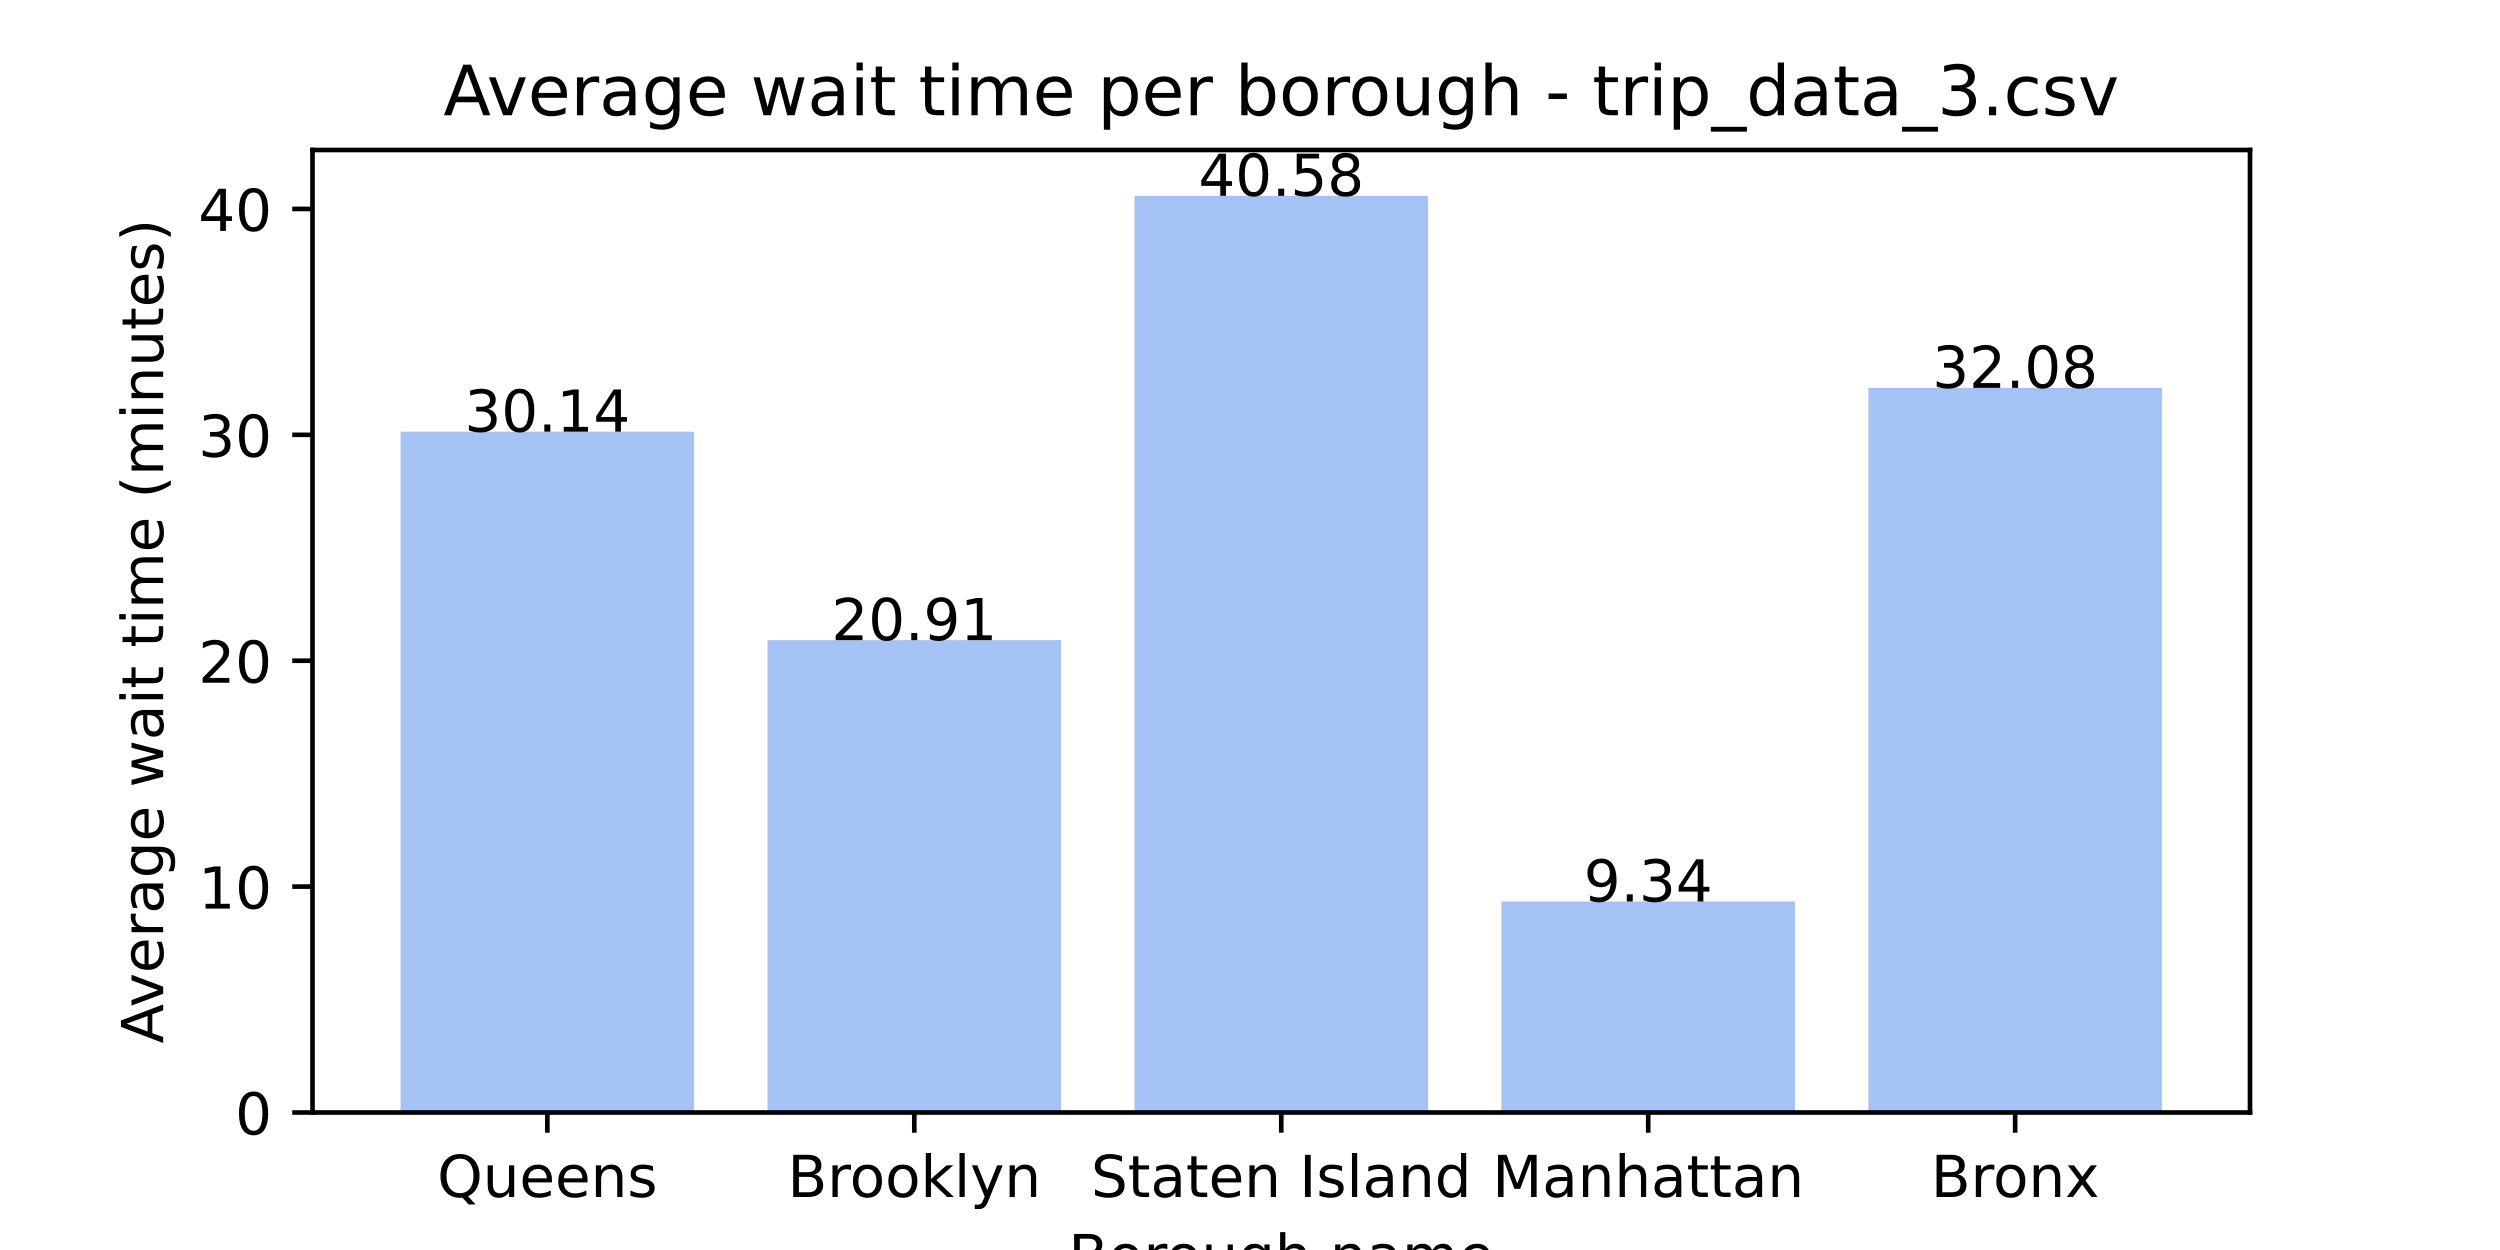
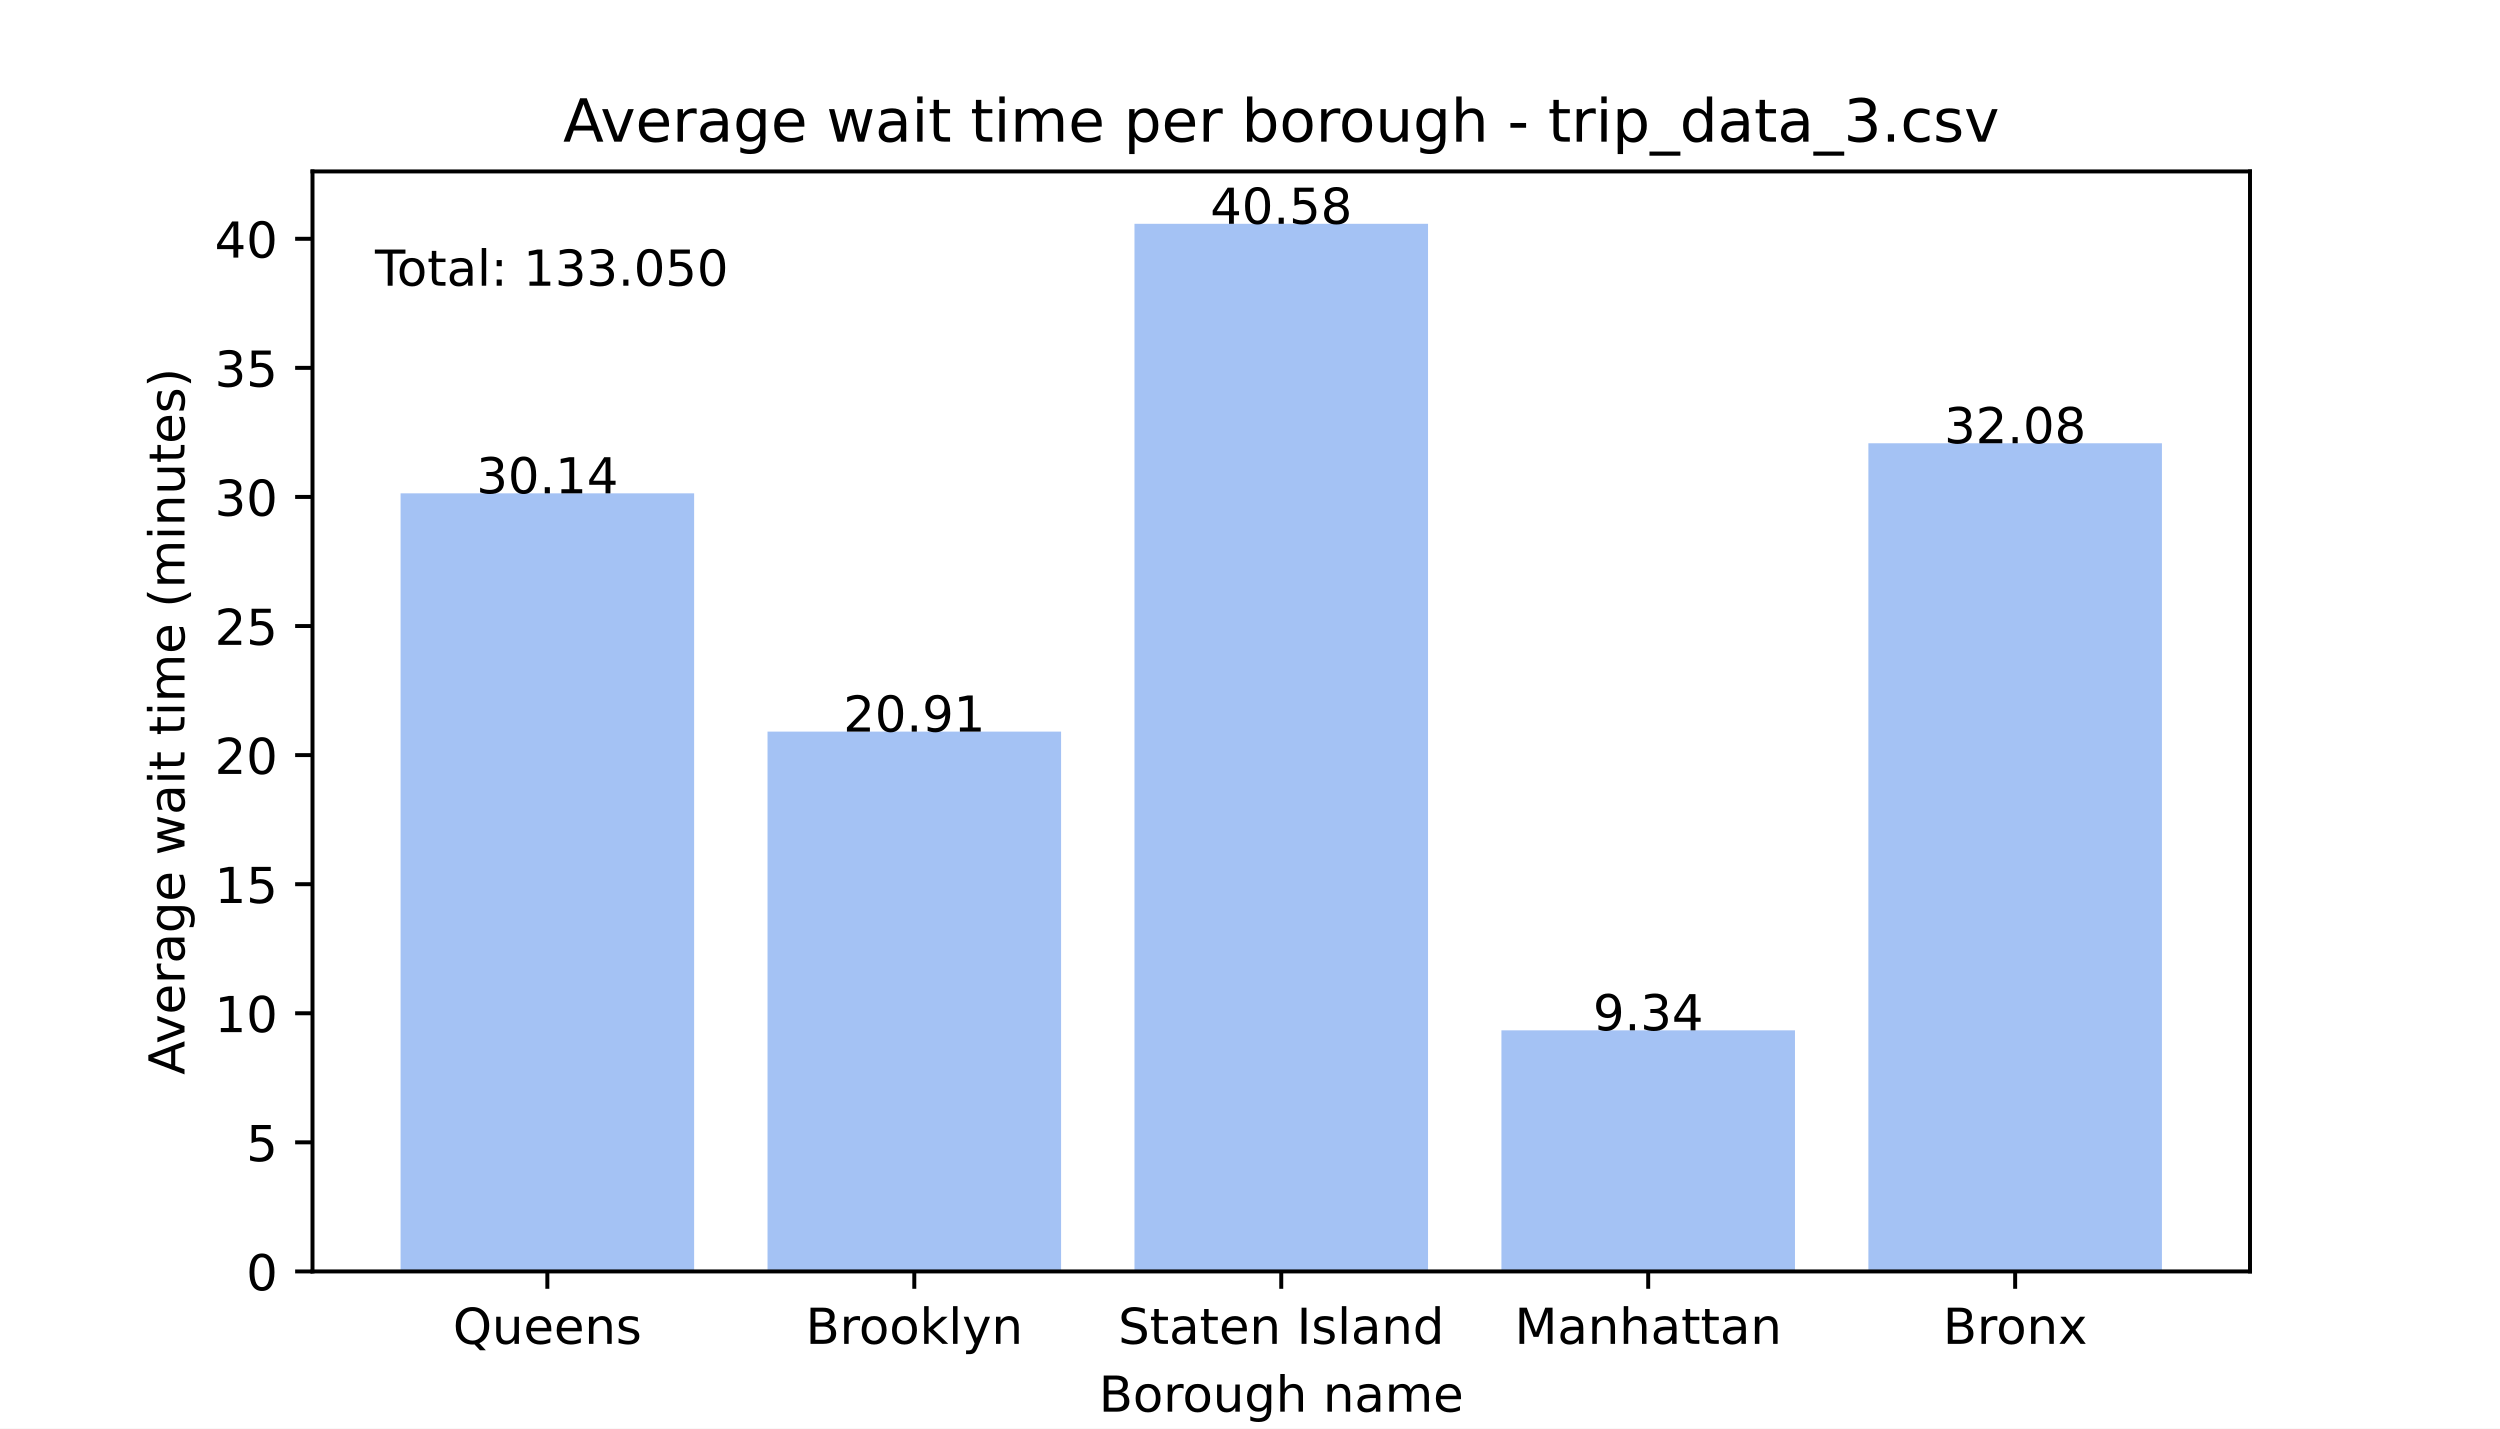
- <svg xmlns="http://www.w3.org/2000/svg" xmlns:xlink="http://www.w3.org/1999/xlink" width="432pt" height="216pt" viewBox="0 0 432 216" version="1.1">
+ <svg xmlns="http://www.w3.org/2000/svg" xmlns:xlink="http://www.w3.org/1999/xlink" width="504pt" height="288pt" viewBox="0 0 504 288" version="1.1">
  <defs>
    <style type="text/css">*{stroke-linejoin: round; stroke-linecap: butt}</style>
  </defs>
  <g id="figure_1">
    <g id="patch_1">
-       <path d="M 0 216  L 432 216  L 432 0  L 0 0  z " style="fill: #ffffff" />
+       <path d="M 0 288  L 504 288  L 504 0  L 0 0  z " style="fill: #ffffff" />
    </g>
    <g id="axes_1">
      <g id="patch_2">
-         <path d="M 54 192.24  L 388.8 192.24  L 388.8 25.92  L 54 25.92  z " style="fill: #ffffff" />
+         <path d="M 63 256.32  L 453.6 256.32  L 453.6 34.56  L 63 34.56  z " style="fill: #ffffff" />
      </g>
      <g id="patch_3">
-         <path d="M 69.218 192.24  L 119.945 192.24  L 119.945 74.592  L 69.218 74.592  z " clip-path="url(#p5e1088fd3f)" style="fill: #a4c2f4" />
+         <path d="M 80.755 256.32  L 139.936 256.32  L 139.936 99.455  L 80.755 99.455  z " clip-path="url(#p03781f10fb)" style="fill: #a4c2f4" />
      </g>
      <g id="patch_4">
-         <path d="M 132.627 192.24  L 183.355 192.24  L 183.355 110.62  L 132.627 110.62  z " clip-path="url(#p5e1088fd3f)" style="fill: #a4c2f4" />
+         <path d="M 154.732 256.32  L 213.914 256.32  L 213.914 147.493  L 154.732 147.493  z " clip-path="url(#p03781f10fb)" style="fill: #a4c2f4" />
      </g>
      <g id="patch_5">
-         <path d="M 196.036 192.24  L 246.764 192.24  L 246.764 33.84  L 196.036 33.84  z " clip-path="url(#p5e1088fd3f)" style="fill: #a4c2f4" />
+         <path d="M 228.709 256.32  L 287.891 256.32  L 287.891 45.12  L 228.709 45.12  z " clip-path="url(#p03781f10fb)" style="fill: #a4c2f4" />
      </g>
      <g id="patch_6">
-         <path d="M 259.445 192.24  L 310.173 192.24  L 310.173 155.782  L 259.445 155.782  z " clip-path="url(#p5e1088fd3f)" style="fill: #a4c2f4" />
+         <path d="M 302.686 256.32  L 361.868 256.32  L 361.868 207.71  L 302.686 207.71  z " clip-path="url(#p03781f10fb)" style="fill: #a4c2f4" />
      </g>
      <g id="patch_7">
-         <path d="M 322.855 192.24  L 373.582 192.24  L 373.582 67.019  L 322.855 67.019  z " clip-path="url(#p5e1088fd3f)" style="fill: #a4c2f4" />
+         <path d="M 376.664 256.32  L 435.845 256.32  L 435.845 89.359  L 376.664 89.359  z " clip-path="url(#p03781f10fb)" style="fill: #a4c2f4" />
      </g>
      <g id="matplotlib.axis_1">
        <g id="xtick_1">
          <g id="line2d_1">
            <defs>
-               <path id="m97549d711c" d="M 0 0  L 0 3.5  " style="stroke: #000000; stroke-width: 0.8" />
+               <path id="m62e00a9455" d="M 0 0  L 0 3.5  " style="stroke: #000000; stroke-width: 0.8" />
            </defs>
            <g>
-               <use xlink:href="#m97549d711c" x="94.582" y="192.24" style="stroke: #000000; stroke-width: 0.8" />
+               <use xlink:href="#m62e00a9455" x="110.345" y="256.32" style="stroke: #000000; stroke-width: 0.8" />
            </g>
          </g>
          <g id="text_1">
-             <g transform="translate(75.55057 206.8384) scale(0.1 -0.1)">
+             <g transform="translate(91.31421 270.9184) scale(0.1 -0.1)">
              <defs>
                <path id="DejaVuSans-51" d="M 2522 4238  Q 1834 4238 1429 3725  Q 1025 3213 1025 2328  Q 1025 1447 1429 934  Q 1834 422 2522 422  Q 3209 422 3611 934  Q 4013 1447 4013 2328  Q 4013 3213 3611 3725  Q 3209 4238 2522 4238  z M 3406 84  L 4238 -825  L 3475 -825  L 2784 -78  Q 2681 -84 2626 -87  Q 2572 -91 2522 -91  Q 1538 -91 948 567  Q 359 1225 359 2328  Q 359 3434 948 4092  Q 1538 4750 2522 4750  Q 3503 4750 4090 4092  Q 4678 3434 4678 2328  Q 4678 1516 4351 937  Q 4025 359 3406 84  z " transform="scale(0.015625)" />
                <path id="DejaVuSans-75" d="M 544 1381  L 544 3500  L 1119 3500  L 1119 1403  Q 1119 906 1312 657  Q 1506 409 1894 409  Q 2359 409 2629 706  Q 2900 1003 2900 1516  L 2900 3500  L 3475 3500  L 3475 0  L 2900 0  L 2900 538  Q 2691 219 2414 64  Q 2138 -91 1772 -91  Q 1169 -91 856 284  Q 544 659 544 1381  z M 1991 3584  L 1991 3584  z " transform="scale(0.015625)" />
                <path id="DejaVuSans-65" d="M 3597 1894  L 3597 1613  L 953 1613  Q 991 1019 1311 708  Q 1631 397 2203 397  Q 2534 397 2845 478  Q 3156 559 3463 722  L 3463 178  Q 3153 47 2828 -22  Q 2503 -91 2169 -91  Q 1331 -91 842 396  Q 353 884 353 1716  Q 353 2575 817 3079  Q 1281 3584 2069 3584  Q 2775 3584 3186 3129  Q 3597 2675 3597 1894  z M 3022 2063  Q 3016 2534 2758 2815  Q 2500 3097 2075 3097  Q 1594 3097 1305 2825  Q 1016 2553 972 2059  L 3022 2063  z " transform="scale(0.015625)" />
                <path id="DejaVuSans-6e" d="M 3513 2113  L 3513 0  L 2938 0  L 2938 2094  Q 2938 2591 2744 2837  Q 2550 3084 2163 3084  Q 1697 3084 1428 2787  Q 1159 2491 1159 1978  L 1159 0  L 581 0  L 581 3500  L 1159 3500  L 1159 2956  Q 1366 3272 1645 3428  Q 1925 3584 2291 3584  Q 2894 3584 3203 3211  Q 3513 2838 3513 2113  z " transform="scale(0.015625)" />
                <path id="DejaVuSans-73" d="M 2834 3397  L 2834 2853  Q 2591 2978 2328 3040  Q 2066 3103 1784 3103  Q 1356 3103 1142 2972  Q 928 2841 928 2578  Q 928 2378 1081 2264  Q 1234 2150 1697 2047  L 1894 2003  Q 2506 1872 2764 1633  Q 3022 1394 3022 966  Q 3022 478 2636 193  Q 2250 -91 1575 -91  Q 1294 -91 989 -36  Q 684 19 347 128  L 347 722  Q 666 556 975 473  Q 1284 391 1588 391  Q 1994 391 2212 530  Q 2431 669 2431 922  Q 2431 1156 2273 1281  Q 2116 1406 1581 1522  L 1381 1569  Q 847 1681 609 1914  Q 372 2147 372 2553  Q 372 3047 722 3315  Q 1072 3584 1716 3584  Q 2034 3584 2315 3537  Q 2597 3491 2834 3397  z " transform="scale(0.015625)" />
              </defs>
              <use xlink:href="#DejaVuSans-51" />
              <use xlink:href="#DejaVuSans-75" x="78.711" />
              <use xlink:href="#DejaVuSans-65" x="142.09" />
              <use xlink:href="#DejaVuSans-65" x="203.613" />
              <use xlink:href="#DejaVuSans-6e" x="265.137" />
              <use xlink:href="#DejaVuSans-73" x="328.516" />
            </g>
          </g>
        </g>
        <g id="xtick_2">
          <g id="line2d_2">
            <g>
-               <use xlink:href="#m97549d711c" x="157.991" y="192.24" style="stroke: #000000; stroke-width: 0.8" />
+               <use xlink:href="#m62e00a9455" x="184.323" y="256.32" style="stroke: #000000; stroke-width: 0.8" />
            </g>
          </g>
          <g id="text_2">
-             <g transform="translate(136.0862 206.8384) scale(0.1 -0.1)">
+             <g transform="translate(162.418 270.9184) scale(0.1 -0.1)">
              <defs>
                <path id="DejaVuSans-42" d="M 1259 2228  L 1259 519  L 2272 519  Q 2781 519 3026 730  Q 3272 941 3272 1375  Q 3272 1813 3026 2020  Q 2781 2228 2272 2228  L 1259 2228  z M 1259 4147  L 1259 2741  L 2194 2741  Q 2656 2741 2882 2914  Q 3109 3088 3109 3444  Q 3109 3797 2882 3972  Q 2656 4147 2194 4147  L 1259 4147  z M 628 4666  L 2241 4666  Q 2963 4666 3353 4366  Q 3744 4066 3744 3513  Q 3744 3084 3544 2831  Q 3344 2578 2956 2516  Q 3422 2416 3680 2098  Q 3938 1781 3938 1306  Q 3938 681 3513 340  Q 3088 0 2303 0  L 628 0  L 628 4666  z " transform="scale(0.015625)" />
                <path id="DejaVuSans-72" d="M 2631 2963  Q 2534 3019 2420 3045  Q 2306 3072 2169 3072  Q 1681 3072 1420 2755  Q 1159 2438 1159 1844  L 1159 0  L 581 0  L 581 3500  L 1159 3500  L 1159 2956  Q 1341 3275 1631 3429  Q 1922 3584 2338 3584  Q 2397 3584 2469 3576  Q 2541 3569 2628 3553  L 2631 2963  z " transform="scale(0.015625)" />
                <path id="DejaVuSans-6f" d="M 1959 3097  Q 1497 3097 1228 2736  Q 959 2375 959 1747  Q 959 1119 1226 758  Q 1494 397 1959 397  Q 2419 397 2687 759  Q 2956 1122 2956 1747  Q 2956 2369 2687 2733  Q 2419 3097 1959 3097  z M 1959 3584  Q 2709 3584 3137 3096  Q 3566 2609 3566 1747  Q 3566 888 3137 398  Q 2709 -91 1959 -91  Q 1206 -91 779 398  Q 353 888 353 1747  Q 353 2609 779 3096  Q 1206 3584 1959 3584  z " transform="scale(0.015625)" />
                <path id="DejaVuSans-6b" d="M 581 4863  L 1159 4863  L 1159 1991  L 2875 3500  L 3609 3500  L 1753 1863  L 3688 0  L 2938 0  L 1159 1709  L 1159 0  L 581 0  L 581 4863  z " transform="scale(0.015625)" />
                <path id="DejaVuSans-6c" d="M 603 4863  L 1178 4863  L 1178 0  L 603 0  L 603 4863  z " transform="scale(0.015625)" />
                <path id="DejaVuSans-79" d="M 2059 -325  Q 1816 -950 1584 -1140  Q 1353 -1331 966 -1331  L 506 -1331  L 506 -850  L 844 -850  Q 1081 -850 1212 -737  Q 1344 -625 1503 -206  L 1606 56  L 191 3500  L 800 3500  L 1894 763  L 2988 3500  L 3597 3500  L 2059 -325  z " transform="scale(0.015625)" />
              </defs>
              <use xlink:href="#DejaVuSans-42" />
              <use xlink:href="#DejaVuSans-72" x="68.604" />
              <use xlink:href="#DejaVuSans-6f" x="107.467" />
              <use xlink:href="#DejaVuSans-6f" x="168.648" />
              <use xlink:href="#DejaVuSans-6b" x="229.83" />
              <use xlink:href="#DejaVuSans-6c" x="287.74" />
              <use xlink:href="#DejaVuSans-79" x="315.523" />
              <use xlink:href="#DejaVuSans-6e" x="374.703" />
            </g>
          </g>
        </g>
        <g id="xtick_3">
          <g id="line2d_3">
            <g>
-               <use xlink:href="#m97549d711c" x="221.4" y="192.24" style="stroke: #000000; stroke-width: 0.8" />
+               <use xlink:href="#m62e00a9455" x="258.3" y="256.32" style="stroke: #000000; stroke-width: 0.8" />
            </g>
          </g>
          <g id="text_3">
-             <g transform="translate(188.5312 206.8384) scale(0.1 -0.1)">
+             <g transform="translate(225.4313 270.9184) scale(0.1 -0.1)">
              <defs>
                <path id="DejaVuSans-53" d="M 3425 4513  L 3425 3897  Q 3066 4069 2747 4153  Q 2428 4238 2131 4238  Q 1616 4238 1336 4038  Q 1056 3838 1056 3469  Q 1056 3159 1242 3001  Q 1428 2844 1947 2747  L 2328 2669  Q 3034 2534 3370 2195  Q 3706 1856 3706 1288  Q 3706 609 3251 259  Q 2797 -91 1919 -91  Q 1588 -91 1214 -16  Q 841 59 441 206  L 441 856  Q 825 641 1194 531  Q 1563 422 1919 422  Q 2459 422 2753 634  Q 3047 847 3047 1241  Q 3047 1584 2836 1778  Q 2625 1972 2144 2069  L 1759 2144  Q 1053 2284 737 2584  Q 422 2884 422 3419  Q 422 4038 858 4394  Q 1294 4750 2059 4750  Q 2388 4750 2728 4690  Q 3069 4631 3425 4513  z " transform="scale(0.015625)" />
                <path id="DejaVuSans-74" d="M 1172 4494  L 1172 3500  L 2356 3500  L 2356 3053  L 1172 3053  L 1172 1153  Q 1172 725 1289 603  Q 1406 481 1766 481  L 2356 481  L 2356 0  L 1766 0  Q 1100 0 847 248  Q 594 497 594 1153  L 594 3053  L 172 3053  L 172 3500  L 594 3500  L 594 4494  L 1172 4494  z " transform="scale(0.015625)" />
                <path id="DejaVuSans-61" d="M 2194 1759  Q 1497 1759 1228 1600  Q 959 1441 959 1056  Q 959 750 1161 570  Q 1363 391 1709 391  Q 2188 391 2477 730  Q 2766 1069 2766 1631  L 2766 1759  L 2194 1759  z M 3341 1997  L 3341 0  L 2766 0  L 2766 531  Q 2569 213 2275 61  Q 1981 -91 1556 -91  Q 1019 -91 701 211  Q 384 513 384 1019  Q 384 1609 779 1909  Q 1175 2209 1959 2209  L 2766 2209  L 2766 2266  Q 2766 2663 2505 2880  Q 2244 3097 1772 3097  Q 1472 3097 1187 3025  Q 903 2953 641 2809  L 641 3341  Q 956 3463 1253 3523  Q 1550 3584 1831 3584  Q 2591 3584 2966 3190  Q 3341 2797 3341 1997  z " transform="scale(0.015625)" />
                <path id="DejaVuSans-20" transform="scale(0.015625)" />
                <path id="DejaVuSans-49" d="M 628 4666  L 1259 4666  L 1259 0  L 628 0  L 628 4666  z " transform="scale(0.015625)" />
                <path id="DejaVuSans-64" d="M 2906 2969  L 2906 4863  L 3481 4863  L 3481 0  L 2906 0  L 2906 525  Q 2725 213 2448 61  Q 2172 -91 1784 -91  Q 1150 -91 751 415  Q 353 922 353 1747  Q 353 2572 751 3078  Q 1150 3584 1784 3584  Q 2172 3584 2448 3432  Q 2725 3281 2906 2969  z M 947 1747  Q 947 1113 1208 752  Q 1469 391 1925 391  Q 2381 391 2643 752  Q 2906 1113 2906 1747  Q 2906 2381 2643 2742  Q 2381 3103 1925 3103  Q 1469 3103 1208 2742  Q 947 2381 947 1747  z " transform="scale(0.015625)" />
              </defs>
              <use xlink:href="#DejaVuSans-53" />
              <use xlink:href="#DejaVuSans-74" x="63.477" />
              <use xlink:href="#DejaVuSans-61" x="102.686" />
              <use xlink:href="#DejaVuSans-74" x="163.965" />
              <use xlink:href="#DejaVuSans-65" x="203.174" />
              <use xlink:href="#DejaVuSans-6e" x="264.697" />
              <use xlink:href="#DejaVuSans-20" x="328.076" />
              <use xlink:href="#DejaVuSans-49" x="359.863" />
              <use xlink:href="#DejaVuSans-73" x="389.355" />
              <use xlink:href="#DejaVuSans-6c" x="441.455" />
              <use xlink:href="#DejaVuSans-61" x="469.238" />
              <use xlink:href="#DejaVuSans-6e" x="530.518" />
              <use xlink:href="#DejaVuSans-64" x="593.896" />
            </g>
          </g>
        </g>
        <g id="xtick_4">
          <g id="line2d_4">
            <g>
-               <use xlink:href="#m97549d711c" x="284.809" y="192.24" style="stroke: #000000; stroke-width: 0.8" />
+               <use xlink:href="#m62e00a9455" x="332.277" y="256.32" style="stroke: #000000; stroke-width: 0.8" />
            </g>
          </g>
          <g id="text_4">
-             <g transform="translate(257.8763 206.8384) scale(0.1 -0.1)">
+             <g transform="translate(305.3445 270.9184) scale(0.1 -0.1)">
              <defs>
                <path id="DejaVuSans-4d" d="M 628 4666  L 1569 4666  L 2759 1491  L 3956 4666  L 4897 4666  L 4897 0  L 4281 0  L 4281 4097  L 3078 897  L 2444 897  L 1241 4097  L 1241 0  L 628 0  L 628 4666  z " transform="scale(0.015625)" />
                <path id="DejaVuSans-68" d="M 3513 2113  L 3513 0  L 2938 0  L 2938 2094  Q 2938 2591 2744 2837  Q 2550 3084 2163 3084  Q 1697 3084 1428 2787  Q 1159 2491 1159 1978  L 1159 0  L 581 0  L 581 4863  L 1159 4863  L 1159 2956  Q 1366 3272 1645 3428  Q 1925 3584 2291 3584  Q 2894 3584 3203 3211  Q 3513 2838 3513 2113  z " transform="scale(0.015625)" />
              </defs>
              <use xlink:href="#DejaVuSans-4d" />
              <use xlink:href="#DejaVuSans-61" x="86.279" />
              <use xlink:href="#DejaVuSans-6e" x="147.559" />
              <use xlink:href="#DejaVuSans-68" x="210.938" />
              <use xlink:href="#DejaVuSans-61" x="274.316" />
              <use xlink:href="#DejaVuSans-74" x="335.596" />
              <use xlink:href="#DejaVuSans-74" x="374.805" />
              <use xlink:href="#DejaVuSans-61" x="414.014" />
              <use xlink:href="#DejaVuSans-6e" x="475.293" />
            </g>
          </g>
        </g>
        <g id="xtick_5">
          <g id="line2d_5">
            <g>
-               <use xlink:href="#m97549d711c" x="348.218" y="192.24" style="stroke: #000000; stroke-width: 0.8" />
+               <use xlink:href="#m62e00a9455" x="406.255" y="256.32" style="stroke: #000000; stroke-width: 0.8" />
            </g>
          </g>
          <g id="text_5">
-             <g transform="translate(333.6572 206.8384) scale(0.1 -0.1)">
+             <g transform="translate(391.6936 270.9184) scale(0.1 -0.1)">
              <defs>
                <path id="DejaVuSans-78" d="M 3513 3500  L 2247 1797  L 3578 0  L 2900 0  L 1881 1375  L 863 0  L 184 0  L 1544 1831  L 300 3500  L 978 3500  L 1906 2253  L 2834 3500  L 3513 3500  z " transform="scale(0.015625)" />
              </defs>
              <use xlink:href="#DejaVuSans-42" />
              <use xlink:href="#DejaVuSans-72" x="68.604" />
              <use xlink:href="#DejaVuSans-6f" x="107.467" />
              <use xlink:href="#DejaVuSans-6e" x="168.648" />
              <use xlink:href="#DejaVuSans-78" x="232.027" />
            </g>
          </g>
        </g>
        <g id="text_6">
-           <g transform="translate(184.6273 220.5166) scale(0.1 -0.1)">
+           <g transform="translate(221.5273 284.5966) scale(0.1 -0.1)">
            <defs>
              <path id="DejaVuSans-67" d="M 2906 1791  Q 2906 2416 2648 2759  Q 2391 3103 1925 3103  Q 1463 3103 1205 2759  Q 947 2416 947 1791  Q 947 1169 1205 825  Q 1463 481 1925 481  Q 2391 481 2648 825  Q 2906 1169 2906 1791  z M 3481 434  Q 3481 -459 3084 -895  Q 2688 -1331 1869 -1331  Q 1566 -1331 1297 -1286  Q 1028 -1241 775 -1147  L 775 -588  Q 1028 -725 1275 -790  Q 1522 -856 1778 -856  Q 2344 -856 2625 -561  Q 2906 -266 2906 331  L 2906 616  Q 2728 306 2450 153  Q 2172 0 1784 0  Q 1141 0 747 490  Q 353 981 353 1791  Q 353 2603 747 3093  Q 1141 3584 1784 3584  Q 2172 3584 2450 3431  Q 2728 3278 2906 2969  L 2906 3500  L 3481 3500  L 3481 434  z " transform="scale(0.015625)" />
              <path id="DejaVuSans-6d" d="M 3328 2828  Q 3544 3216 3844 3400  Q 4144 3584 4550 3584  Q 5097 3584 5394 3201  Q 5691 2819 5691 2113  L 5691 0  L 5113 0  L 5113 2094  Q 5113 2597 4934 2840  Q 4756 3084 4391 3084  Q 3944 3084 3684 2787  Q 3425 2491 3425 1978  L 3425 0  L 2847 0  L 2847 2094  Q 2847 2600 2669 2842  Q 2491 3084 2119 3084  Q 1678 3084 1418 2786  Q 1159 2488 1159 1978  L 1159 0  L 581 0  L 581 3500  L 1159 3500  L 1159 2956  Q 1356 3278 1631 3431  Q 1906 3584 2284 3584  Q 2666 3584 2933 3390  Q 3200 3197 3328 2828  z " transform="scale(0.015625)" />
            </defs>
            <use xlink:href="#DejaVuSans-42" />
            <use xlink:href="#DejaVuSans-6f" x="68.604" />
            <use xlink:href="#DejaVuSans-72" x="129.785" />
            <use xlink:href="#DejaVuSans-6f" x="168.648" />
            <use xlink:href="#DejaVuSans-75" x="229.83" />
            <use xlink:href="#DejaVuSans-67" x="293.209" />
            <use xlink:href="#DejaVuSans-68" x="356.686" />
            <use xlink:href="#DejaVuSans-20" x="420.064" />
            <use xlink:href="#DejaVuSans-6e" x="451.852" />
            <use xlink:href="#DejaVuSans-61" x="515.23" />
            <use xlink:href="#DejaVuSans-6d" x="576.51" />
            <use xlink:href="#DejaVuSans-65" x="673.922" />
          </g>
        </g>
      </g>
      <g id="matplotlib.axis_2">
        <g id="ytick_1">
          <g id="line2d_6">
            <defs>
-               <path id="m25bed7589d" d="M 0 0  L -3.5 0  " style="stroke: #000000; stroke-width: 0.8" />
+               <path id="m8d906c5b2a" d="M 0 0  L -3.5 0  " style="stroke: #000000; stroke-width: 0.8" />
            </defs>
            <g>
-               <use xlink:href="#m25bed7589d" x="54" y="192.24" style="stroke: #000000; stroke-width: 0.8" />
+               <use xlink:href="#m8d906c5b2a" x="63" y="256.32" style="stroke: #000000; stroke-width: 0.8" />
            </g>
          </g>
          <g id="text_7">
-             <g transform="translate(40.6375 196.0392) scale(0.1 -0.1)">
+             <g transform="translate(49.6375 260.1192) scale(0.1 -0.1)">
              <defs>
                <path id="DejaVuSans-30" d="M 2034 4250  Q 1547 4250 1301 3770  Q 1056 3291 1056 2328  Q 1056 1369 1301 889  Q 1547 409 2034 409  Q 2525 409 2770 889  Q 3016 1369 3016 2328  Q 3016 3291 2770 3770  Q 2525 4250 2034 4250  z M 2034 4750  Q 2819 4750 3233 4129  Q 3647 3509 3647 2328  Q 3647 1150 3233 529  Q 2819 -91 2034 -91  Q 1250 -91 836 529  Q 422 1150 422 2328  Q 422 3509 836 4129  Q 1250 4750 2034 4750  z " transform="scale(0.015625)" />
              </defs>
              <use xlink:href="#DejaVuSans-30" />
            </g>
          </g>
        </g>
        <g id="ytick_2">
          <g id="line2d_7">
            <g>
-               <use xlink:href="#m25bed7589d" x="54" y="153.206" style="stroke: #000000; stroke-width: 0.8" />
+               <use xlink:href="#m8d906c5b2a" x="63" y="230.297" style="stroke: #000000; stroke-width: 0.8" />
            </g>
          </g>
          <g id="text_8">
-             <g transform="translate(34.275 157.0052) scale(0.1 -0.1)">
+             <g transform="translate(49.6375 234.0965) scale(0.1 -0.1)">
+               <defs>
+                 <path id="DejaVuSans-35" d="M 691 4666  L 3169 4666  L 3169 4134  L 1269 4134  L 1269 2991  Q 1406 3038 1543 3061  Q 1681 3084 1819 3084  Q 2600 3084 3056 2656  Q 3513 2228 3513 1497  Q 3513 744 3044 326  Q 2575 -91 1722 -91  Q 1428 -91 1123 -41  Q 819 9 494 109  L 494 744  Q 775 591 1075 516  Q 1375 441 1709 441  Q 2250 441 2565 725  Q 2881 1009 2881 1497  Q 2881 1984 2565 2268  Q 2250 2553 1709 2553  Q 1456 2553 1204 2497  Q 953 2441 691 2322  L 691 4666  z " transform="scale(0.015625)" />
+               </defs>
+               <use xlink:href="#DejaVuSans-35" />
+             </g>
+           </g>
+         </g>
+         <g id="ytick_3">
+           <g id="line2d_8">
+             <g>
+               <use xlink:href="#m8d906c5b2a" x="63" y="204.275" style="stroke: #000000; stroke-width: 0.8" />
+             </g>
+           </g>
+           <g id="text_9">
+             <g transform="translate(43.275 208.0739) scale(0.1 -0.1)">
              <defs>
                <path id="DejaVuSans-31" d="M 794 531  L 1825 531  L 1825 4091  L 703 3866  L 703 4441  L 1819 4666  L 2450 4666  L 2450 531  L 3481 531  L 3481 0  L 794 0  L 794 531  z " transform="scale(0.015625)" />
              </defs>
              <use xlink:href="#DejaVuSans-31" />
              <use xlink:href="#DejaVuSans-30" x="63.623" />
            </g>
          </g>
        </g>
-         <g id="ytick_3">
-           <g id="line2d_8">
-             <g>
-               <use xlink:href="#m25bed7589d" x="54" y="114.172" style="stroke: #000000; stroke-width: 0.8" />
-             </g>
-           </g>
-           <g id="text_9">
-             <g transform="translate(34.275 117.9712) scale(0.1 -0.1)">
+         <g id="ytick_4">
+           <g id="line2d_9">
+             <g>
+               <use xlink:href="#m8d906c5b2a" x="63" y="178.252" style="stroke: #000000; stroke-width: 0.8" />
+             </g>
+           </g>
+           <g id="text_10">
+             <g transform="translate(43.275 182.0512) scale(0.1 -0.1)">
+               <use xlink:href="#DejaVuSans-31" />
+               <use xlink:href="#DejaVuSans-35" x="63.623" />
+             </g>
+           </g>
+         </g>
+         <g id="ytick_5">
+           <g id="line2d_10">
+             <g>
+               <use xlink:href="#m8d906c5b2a" x="63" y="152.229" style="stroke: #000000; stroke-width: 0.8" />
+             </g>
+           </g>
+           <g id="text_11">
+             <g transform="translate(43.275 156.0285) scale(0.1 -0.1)">
              <defs>
                <path id="DejaVuSans-32" d="M 1228 531  L 3431 531  L 3431 0  L 469 0  L 469 531  Q 828 903 1448 1529  Q 2069 2156 2228 2338  Q 2531 2678 2651 2914  Q 2772 3150 2772 3378  Q 2772 3750 2511 3984  Q 2250 4219 1831 4219  Q 1534 4219 1204 4116  Q 875 4013 500 3803  L 500 4441  Q 881 4594 1212 4672  Q 1544 4750 1819 4750  Q 2544 4750 2975 4387  Q 3406 4025 3406 3419  Q 3406 3131 3298 2873  Q 3191 2616 2906 2266  Q 2828 2175 2409 1742  Q 1991 1309 1228 531  z " transform="scale(0.015625)" />
              </defs>
              <use xlink:href="#DejaVuSans-32" />
              <use xlink:href="#DejaVuSans-30" x="63.623" />
            </g>
          </g>
        </g>
-         <g id="ytick_4">
-           <g id="line2d_9">
-             <g>
-               <use xlink:href="#m25bed7589d" x="54" y="75.138" style="stroke: #000000; stroke-width: 0.8" />
-             </g>
-           </g>
-           <g id="text_10">
-             <g transform="translate(34.275 78.9372) scale(0.1 -0.1)">
+         <g id="ytick_6">
+           <g id="line2d_11">
+             <g>
+               <use xlink:href="#m8d906c5b2a" x="63" y="126.207" style="stroke: #000000; stroke-width: 0.8" />
+             </g>
+           </g>
+           <g id="text_12">
+             <g transform="translate(43.275 130.0059) scale(0.1 -0.1)">
+               <use xlink:href="#DejaVuSans-32" />
+               <use xlink:href="#DejaVuSans-35" x="63.623" />
+             </g>
+           </g>
+         </g>
+         <g id="ytick_7">
+           <g id="line2d_12">
+             <g>
+               <use xlink:href="#m8d906c5b2a" x="63" y="100.184" style="stroke: #000000; stroke-width: 0.8" />
+             </g>
+           </g>
+           <g id="text_13">
+             <g transform="translate(43.275 103.9832) scale(0.1 -0.1)">
              <defs>
                <path id="DejaVuSans-33" d="M 2597 2516  Q 3050 2419 3304 2112  Q 3559 1806 3559 1356  Q 3559 666 3084 287  Q 2609 -91 1734 -91  Q 1441 -91 1130 -33  Q 819 25 488 141  L 488 750  Q 750 597 1062 519  Q 1375 441 1716 441  Q 2309 441 2620 675  Q 2931 909 2931 1356  Q 2931 1769 2642 2001  Q 2353 2234 1838 2234  L 1294 2234  L 1294 2753  L 1863 2753  Q 2328 2753 2575 2939  Q 2822 3125 2822 3475  Q 2822 3834 2567 4026  Q 2313 4219 1838 4219  Q 1578 4219 1281 4162  Q 984 4106 628 3988  L 628 4550  Q 988 4650 1302 4700  Q 1616 4750 1894 4750  Q 2613 4750 3031 4423  Q 3450 4097 3450 3541  Q 3450 3153 3228 2886  Q 3006 2619 2597 2516  z " transform="scale(0.015625)" />
              </defs>
              <use xlink:href="#DejaVuSans-33" />
              <use xlink:href="#DejaVuSans-30" x="63.623" />
            </g>
          </g>
        </g>
-         <g id="ytick_5">
-           <g id="line2d_10">
-             <g>
-               <use xlink:href="#m25bed7589d" x="54" y="36.104" style="stroke: #000000; stroke-width: 0.8" />
-             </g>
-           </g>
-           <g id="text_11">
-             <g transform="translate(34.275 39.90319) scale(0.1 -0.1)">
+         <g id="ytick_8">
+           <g id="line2d_13">
+             <g>
+               <use xlink:href="#m8d906c5b2a" x="63" y="74.161" style="stroke: #000000; stroke-width: 0.8" />
+             </g>
+           </g>
+           <g id="text_14">
+             <g transform="translate(43.275 77.96052) scale(0.1 -0.1)">
+               <use xlink:href="#DejaVuSans-33" />
+               <use xlink:href="#DejaVuSans-35" x="63.623" />
+             </g>
+           </g>
+         </g>
+         <g id="ytick_9">
+           <g id="line2d_14">
+             <g>
+               <use xlink:href="#m8d906c5b2a" x="63" y="48.139" style="stroke: #000000; stroke-width: 0.8" />
+             </g>
+           </g>
+           <g id="text_15">
+             <g transform="translate(43.275 51.93785) scale(0.1 -0.1)">
              <defs>
                <path id="DejaVuSans-34" d="M 2419 4116  L 825 1625  L 2419 1625  L 2419 4116  z M 2253 4666  L 3047 4666  L 3047 1625  L 3713 1625  L 3713 1100  L 3047 1100  L 3047 0  L 2419 0  L 2419 1100  L 313 1100  L 313 1709  L 2253 4666  z " transform="scale(0.015625)" />
              </defs>
              <use xlink:href="#DejaVuSans-34" />
              <use xlink:href="#DejaVuSans-30" x="63.623" />
            </g>
          </g>
        </g>
-         <g id="text_12">
-           <g transform="translate(28.19531 180.3183) rotate(-90) scale(0.1 -0.1)">
+         <g id="text_16">
+           <g transform="translate(37.19531 216.6783) rotate(-90) scale(0.1 -0.1)">
            <defs>
              <path id="DejaVuSans-41" d="M 2188 4044  L 1331 1722  L 3047 1722  L 2188 4044  z M 1831 4666  L 2547 4666  L 4325 0  L 3669 0  L 3244 1197  L 1141 1197  L 716 0  L 50 0  L 1831 4666  z " transform="scale(0.015625)" />
              <path id="DejaVuSans-76" d="M 191 3500  L 800 3500  L 1894 563  L 2988 3500  L 3597 3500  L 2284 0  L 1503 0  L 191 3500  z " transform="scale(0.015625)" />
              <path id="DejaVuSans-77" d="M 269 3500  L 844 3500  L 1563 769  L 2278 3500  L 2956 3500  L 3675 769  L 4391 3500  L 4966 3500  L 4050 0  L 3372 0  L 2619 2869  L 1863 0  L 1184 0  L 269 3500  z " transform="scale(0.015625)" />
              <path id="DejaVuSans-69" d="M 603 3500  L 1178 3500  L 1178 0  L 603 0  L 603 3500  z M 603 4863  L 1178 4863  L 1178 4134  L 603 4134  L 603 4863  z " transform="scale(0.015625)" />
              <path id="DejaVuSans-28" d="M 1984 4856  Q 1566 4138 1362 3434  Q 1159 2731 1159 2009  Q 1159 1288 1364 580  Q 1569 -128 1984 -844  L 1484 -844  Q 1016 -109 783 600  Q 550 1309 550 2009  Q 550 2706 781 3412  Q 1013 4119 1484 4856  L 1984 4856  z " transform="scale(0.015625)" />
              <path id="DejaVuSans-29" d="M 513 4856  L 1013 4856  Q 1481 4119 1714 3412  Q 1947 2706 1947 2009  Q 1947 1309 1714 600  Q 1481 -109 1013 -844  L 513 -844  Q 928 -128 1133 580  Q 1338 1288 1338 2009  Q 1338 2731 1133 3434  Q 928 4138 513 4856  z " transform="scale(0.015625)" />
            </defs>
            <use xlink:href="#DejaVuSans-41" />
            <use xlink:href="#DejaVuSans-76" x="62.533" />
            <use xlink:href="#DejaVuSans-65" x="121.713" />
            <use xlink:href="#DejaVuSans-72" x="183.236" />
            <use xlink:href="#DejaVuSans-61" x="224.35" />
            <use xlink:href="#DejaVuSans-67" x="285.629" />
            <use xlink:href="#DejaVuSans-65" x="349.105" />
            <use xlink:href="#DejaVuSans-20" x="410.629" />
            <use xlink:href="#DejaVuSans-77" x="442.416" />
            <use xlink:href="#DejaVuSans-61" x="524.203" />
            <use xlink:href="#DejaVuSans-69" x="585.482" />
            <use xlink:href="#DejaVuSans-74" x="613.266" />
            <use xlink:href="#DejaVuSans-20" x="652.475" />
            <use xlink:href="#DejaVuSans-74" x="684.262" />
            <use xlink:href="#DejaVuSans-69" x="723.471" />
            <use xlink:href="#DejaVuSans-6d" x="751.254" />
            <use xlink:href="#DejaVuSans-65" x="848.666" />
            <use xlink:href="#DejaVuSans-20" x="910.189" />
            <use xlink:href="#DejaVuSans-28" x="941.977" />
            <use xlink:href="#DejaVuSans-6d" x="980.99" />
            <use xlink:href="#DejaVuSans-69" x="1078.402" />
            <use xlink:href="#DejaVuSans-6e" x="1106.186" />
            <use xlink:href="#DejaVuSans-75" x="1169.564" />
            <use xlink:href="#DejaVuSans-74" x="1232.943" />
            <use xlink:href="#DejaVuSans-65" x="1272.152" />
            <use xlink:href="#DejaVuSans-73" x="1333.676" />
            <use xlink:href="#DejaVuSans-29" x="1385.775" />
          </g>
        </g>
      </g>
      <g id="patch_8">
-         <path d="M 54 192.24  L 54 25.92  " style="fill: none; stroke: #000000; stroke-width: 0.8; stroke-linejoin: miter; stroke-linecap: square" />
+         <path d="M 63 256.32  L 63 34.56  " style="fill: none; stroke: #000000; stroke-width: 0.8; stroke-linejoin: miter; stroke-linecap: square" />
      </g>
      <g id="patch_9">
-         <path d="M 388.8 192.24  L 388.8 25.92  " style="fill: none; stroke: #000000; stroke-width: 0.8; stroke-linejoin: miter; stroke-linecap: square" />
+         <path d="M 453.6 256.32  L 453.6 34.56  " style="fill: none; stroke: #000000; stroke-width: 0.8; stroke-linejoin: miter; stroke-linecap: square" />
      </g>
      <g id="patch_10">
-         <path d="M 54 192.24  L 388.8 192.24  " style="fill: none; stroke: #000000; stroke-width: 0.8; stroke-linejoin: miter; stroke-linecap: square" />
+         <path d="M 63 256.32  L 453.6 256.32  " style="fill: none; stroke: #000000; stroke-width: 0.8; stroke-linejoin: miter; stroke-linecap: square" />
      </g>
      <g id="patch_11">
-         <path d="M 54 25.92  L 388.8 25.92  " style="fill: none; stroke: #000000; stroke-width: 0.8; stroke-linejoin: miter; stroke-linecap: square" />
-       </g>
-       <g id="text_13">
-         <g transform="translate(80.26776 74.5915) scale(0.1 -0.1)">
+         <path d="M 63 34.56  L 453.6 34.56  " style="fill: none; stroke: #000000; stroke-width: 0.8; stroke-linejoin: miter; stroke-linecap: square" />
+       </g>
+       <g id="text_17">
+         <g transform="translate(96.03139 99.45534) scale(0.1 -0.1)">
          <defs>
            <path id="DejaVuSans-2e" d="M 684 794  L 1344 794  L 1344 0  L 684 0  L 684 794  z " transform="scale(0.015625)" />
          </defs>
          <use xlink:href="#DejaVuSans-33" />
          <use xlink:href="#DejaVuSans-30" x="63.623" />
          <use xlink:href="#DejaVuSans-2e" x="127.246" />
          <use xlink:href="#DejaVuSans-31" x="159.033" />
          <use xlink:href="#DejaVuSans-34" x="222.656" />
        </g>
      </g>
-       <g id="text_14">
-         <g transform="translate(143.6768 110.6199) scale(0.1 -0.1)">
+       <g id="text_18">
+         <g transform="translate(170.0087 147.4932) scale(0.1 -0.1)">
          <defs>
            <path id="DejaVuSans-39" d="M 703 97  L 703 672  Q 941 559 1184 500  Q 1428 441 1663 441  Q 2288 441 2617 861  Q 2947 1281 2994 2138  Q 2813 1869 2534 1725  Q 2256 1581 1919 1581  Q 1219 1581 811 2004  Q 403 2428 403 3163  Q 403 3881 828 4315  Q 1253 4750 1959 4750  Q 2769 4750 3195 4129  Q 3622 3509 3622 2328  Q 3622 1225 3098 567  Q 2575 -91 1691 -91  Q 1453 -91 1209 -44  Q 966 3 703 97  z M 1959 2075  Q 2384 2075 2632 2365  Q 2881 2656 2881 3163  Q 2881 3666 2632 3958  Q 2384 4250 1959 4250  Q 1534 4250 1286 3958  Q 1038 3666 1038 3163  Q 1038 2656 1286 2365  Q 1534 2075 1959 2075  z " transform="scale(0.015625)" />
          </defs>
          <use xlink:href="#DejaVuSans-32" />
          <use xlink:href="#DejaVuSans-30" x="63.623" />
          <use xlink:href="#DejaVuSans-2e" x="127.246" />
          <use xlink:href="#DejaVuSans-39" x="159.033" />
          <use xlink:href="#DejaVuSans-31" x="222.656" />
        </g>
      </g>
-       <g id="text_15">
-         <g transform="translate(207.0859 33.84) scale(0.1 -0.1)">
+       <g id="text_19">
+         <g transform="translate(243.9859 45.12) scale(0.1 -0.1)">
          <defs>
-             <path id="DejaVuSans-35" d="M 691 4666  L 3169 4666  L 3169 4134  L 1269 4134  L 1269 2991  Q 1406 3038 1543 3061  Q 1681 3084 1819 3084  Q 2600 3084 3056 2656  Q 3513 2228 3513 1497  Q 3513 744 3044 326  Q 2575 -91 1722 -91  Q 1428 -91 1123 -41  Q 819 9 494 109  L 494 744  Q 775 591 1075 516  Q 1375 441 1709 441  Q 2250 441 2565 725  Q 2881 1009 2881 1497  Q 2881 1984 2565 2268  Q 2250 2553 1709 2553  Q 1456 2553 1204 2497  Q 953 2441 691 2322  L 691 4666  z " transform="scale(0.015625)" />
            <path id="DejaVuSans-38" d="M 2034 2216  Q 1584 2216 1326 1975  Q 1069 1734 1069 1313  Q 1069 891 1326 650  Q 1584 409 2034 409  Q 2484 409 2743 651  Q 3003 894 3003 1313  Q 3003 1734 2745 1975  Q 2488 2216 2034 2216  z M 1403 2484  Q 997 2584 770 2862  Q 544 3141 544 3541  Q 544 4100 942 4425  Q 1341 4750 2034 4750  Q 2731 4750 3128 4425  Q 3525 4100 3525 3541  Q 3525 3141 3298 2862  Q 3072 2584 2669 2484  Q 3125 2378 3379 2068  Q 3634 1759 3634 1313  Q 3634 634 3220 271  Q 2806 -91 2034 -91  Q 1263 -91 848 271  Q 434 634 434 1313  Q 434 1759 690 2068  Q 947 2378 1403 2484  z M 1172 3481  Q 1172 3119 1398 2916  Q 1625 2713 2034 2713  Q 2441 2713 2670 2916  Q 2900 3119 2900 3481  Q 2900 3844 2670 4047  Q 2441 4250 2034 4250  Q 1625 4250 1398 4047  Q 1172 3844 1172 3481  z " transform="scale(0.015625)" />
          </defs>
          <use xlink:href="#DejaVuSans-34" />
          <use xlink:href="#DejaVuSans-30" x="63.623" />
          <use xlink:href="#DejaVuSans-2e" x="127.246" />
          <use xlink:href="#DejaVuSans-35" x="159.033" />
          <use xlink:href="#DejaVuSans-38" x="222.656" />
        </g>
      </g>
-       <g id="text_16">
-         <g transform="translate(273.6763 155.7822) scale(0.1 -0.1)">
+       <g id="text_20">
+         <g transform="translate(321.1445 207.7097) scale(0.1 -0.1)">
          <use xlink:href="#DejaVuSans-39" />
          <use xlink:href="#DejaVuSans-2e" x="63.623" />
          <use xlink:href="#DejaVuSans-33" x="95.41" />
          <use xlink:href="#DejaVuSans-34" x="159.033" />
        </g>
      </g>
-       <g id="text_17">
-         <g transform="translate(333.9041 67.01891) scale(0.1 -0.1)">
+       <g id="text_21">
+         <g transform="translate(391.9405 89.35854) scale(0.1 -0.1)">
          <use xlink:href="#DejaVuSans-33" />
          <use xlink:href="#DejaVuSans-32" x="63.623" />
          <use xlink:href="#DejaVuSans-2e" x="127.246" />
          <use xlink:href="#DejaVuSans-30" x="159.033" />
          <use xlink:href="#DejaVuSans-38" x="222.656" />
        </g>
      </g>
-       <g id="text_18">
-         <g transform="translate(76.62188 19.92) scale(0.12 -0.12)">
+       <g id="text_22">
+         <g transform="translate(113.5219 28.56) scale(0.12 -0.12)">
          <defs>
            <path id="DejaVuSans-70" d="M 1159 525  L 1159 -1331  L 581 -1331  L 581 3500  L 1159 3500  L 1159 2969  Q 1341 3281 1617 3432  Q 1894 3584 2278 3584  Q 2916 3584 3314 3078  Q 3713 2572 3713 1747  Q 3713 922 3314 415  Q 2916 -91 2278 -91  Q 1894 -91 1617 61  Q 1341 213 1159 525  z M 3116 1747  Q 3116 2381 2855 2742  Q 2594 3103 2138 3103  Q 1681 3103 1420 2742  Q 1159 2381 1159 1747  Q 1159 1113 1420 752  Q 1681 391 2138 391  Q 2594 391 2855 752  Q 3116 1113 3116 1747  z " transform="scale(0.015625)" />
            <path id="DejaVuSans-62" d="M 3116 1747  Q 3116 2381 2855 2742  Q 2594 3103 2138 3103  Q 1681 3103 1420 2742  Q 1159 2381 1159 1747  Q 1159 1113 1420 752  Q 1681 391 2138 391  Q 2594 391 2855 752  Q 3116 1113 3116 1747  z M 1159 2969  Q 1341 3281 1617 3432  Q 1894 3584 2278 3584  Q 2916 3584 3314 3078  Q 3713 2572 3713 1747  Q 3713 922 3314 415  Q 2916 -91 2278 -91  Q 1894 -91 1617 61  Q 1341 213 1159 525  L 1159 0  L 581 0  L 581 4863  L 1159 4863  L 1159 2969  z " transform="scale(0.015625)" />
            <path id="DejaVuSans-2d" d="M 313 2009  L 1997 2009  L 1997 1497  L 313 1497  L 313 2009  z " transform="scale(0.015625)" />
            <path id="DejaVuSans-5f" d="M 3263 -1063  L 3263 -1509  L -63 -1509  L -63 -1063  L 3263 -1063  z " transform="scale(0.015625)" />
            <path id="DejaVuSans-63" d="M 3122 3366  L 3122 2828  Q 2878 2963 2633 3030  Q 2388 3097 2138 3097  Q 1578 3097 1268 2742  Q 959 2388 959 1747  Q 959 1106 1268 751  Q 1578 397 2138 397  Q 2388 397 2633 464  Q 2878 531 3122 666  L 3122 134  Q 2881 22 2623 -34  Q 2366 -91 2075 -91  Q 1284 -91 818 406  Q 353 903 353 1747  Q 353 2603 823 3093  Q 1294 3584 2113 3584  Q 2378 3584 2631 3529  Q 2884 3475 3122 3366  z " transform="scale(0.015625)" />
          </defs>
          <use xlink:href="#DejaVuSans-41" />
          <use xlink:href="#DejaVuSans-76" x="62.533" />
          <use xlink:href="#DejaVuSans-65" x="121.713" />
          <use xlink:href="#DejaVuSans-72" x="183.236" />
          <use xlink:href="#DejaVuSans-61" x="224.35" />
          <use xlink:href="#DejaVuSans-67" x="285.629" />
          <use xlink:href="#DejaVuSans-65" x="349.105" />
          <use xlink:href="#DejaVuSans-20" x="410.629" />
          <use xlink:href="#DejaVuSans-77" x="442.416" />
          <use xlink:href="#DejaVuSans-61" x="524.203" />
          <use xlink:href="#DejaVuSans-69" x="585.482" />
          <use xlink:href="#DejaVuSans-74" x="613.266" />
          <use xlink:href="#DejaVuSans-20" x="652.475" />
          <use xlink:href="#DejaVuSans-74" x="684.262" />
          <use xlink:href="#DejaVuSans-69" x="723.471" />
          <use xlink:href="#DejaVuSans-6d" x="751.254" />
          <use xlink:href="#DejaVuSans-65" x="848.666" />
          <use xlink:href="#DejaVuSans-20" x="910.189" />
          <use xlink:href="#DejaVuSans-70" x="941.977" />
          <use xlink:href="#DejaVuSans-65" x="1005.453" />
          <use xlink:href="#DejaVuSans-72" x="1066.977" />
          <use xlink:href="#DejaVuSans-20" x="1108.09" />
          <use xlink:href="#DejaVuSans-62" x="1139.877" />
          <use xlink:href="#DejaVuSans-6f" x="1203.354" />
          <use xlink:href="#DejaVuSans-72" x="1264.535" />
          <use xlink:href="#DejaVuSans-6f" x="1303.398" />
          <use xlink:href="#DejaVuSans-75" x="1364.58" />
          <use xlink:href="#DejaVuSans-67" x="1427.959" />
          <use xlink:href="#DejaVuSans-68" x="1491.436" />
          <use xlink:href="#DejaVuSans-20" x="1554.814" />
          <use xlink:href="#DejaVuSans-2d" x="1586.602" />
          <use xlink:href="#DejaVuSans-20" x="1622.686" />
          <use xlink:href="#DejaVuSans-74" x="1654.473" />
          <use xlink:href="#DejaVuSans-72" x="1693.682" />
          <use xlink:href="#DejaVuSans-69" x="1734.795" />
          <use xlink:href="#DejaVuSans-70" x="1762.578" />
          <use xlink:href="#DejaVuSans-5f" x="1826.055" />
          <use xlink:href="#DejaVuSans-64" x="1876.055" />
          <use xlink:href="#DejaVuSans-61" x="1939.531" />
          <use xlink:href="#DejaVuSans-74" x="2000.811" />
          <use xlink:href="#DejaVuSans-61" x="2040.02" />
          <use xlink:href="#DejaVuSans-5f" x="2101.299" />
          <use xlink:href="#DejaVuSans-33" x="2151.299" />
          <use xlink:href="#DejaVuSans-2e" x="2214.922" />
          <use xlink:href="#DejaVuSans-63" x="2246.709" />
          <use xlink:href="#DejaVuSans-73" x="2301.689" />
          <use xlink:href="#DejaVuSans-76" x="2353.789" />
        </g>
      </g>
    </g>
+     <g id="text_23">
+       <g transform="translate(75.6 57.6) scale(0.1 -0.1)">
+         <defs>
+           <path id="DejaVuSans-54" d="M -19 4666  L 3928 4666  L 3928 4134  L 2272 4134  L 2272 0  L 1638 0  L 1638 4134  L -19 4134  L -19 4666  z " transform="scale(0.015625)" />
+           <path id="DejaVuSans-3a" d="M 750 794  L 1409 794  L 1409 0  L 750 0  L 750 794  z M 750 3309  L 1409 3309  L 1409 2516  L 750 2516  L 750 3309  z " transform="scale(0.015625)" />
+         </defs>
+         <use xlink:href="#DejaVuSans-54" />
+         <use xlink:href="#DejaVuSans-6f" x="44.084" />
+         <use xlink:href="#DejaVuSans-74" x="105.266" />
+         <use xlink:href="#DejaVuSans-61" x="144.475" />
+         <use xlink:href="#DejaVuSans-6c" x="205.754" />
+         <use xlink:href="#DejaVuSans-3a" x="233.537" />
+         <use xlink:href="#DejaVuSans-20" x="267.229" />
+         <use xlink:href="#DejaVuSans-31" x="299.016" />
+         <use xlink:href="#DejaVuSans-33" x="362.639" />
+         <use xlink:href="#DejaVuSans-33" x="426.262" />
+         <use xlink:href="#DejaVuSans-2e" x="489.885" />
+         <use xlink:href="#DejaVuSans-30" x="521.672" />
+         <use xlink:href="#DejaVuSans-35" x="585.295" />
+         <use xlink:href="#DejaVuSans-30" x="648.918" />
+       </g>
+     </g>
  </g>
  <defs>
-     <clipPath id="p5e1088fd3f">
-       <rect x="54" y="25.92" width="334.8" height="166.32" />
+     <clipPath id="p03781f10fb">
+       <rect x="63" y="34.56" width="390.6" height="221.76" />
    </clipPath>
  </defs>
</svg>
